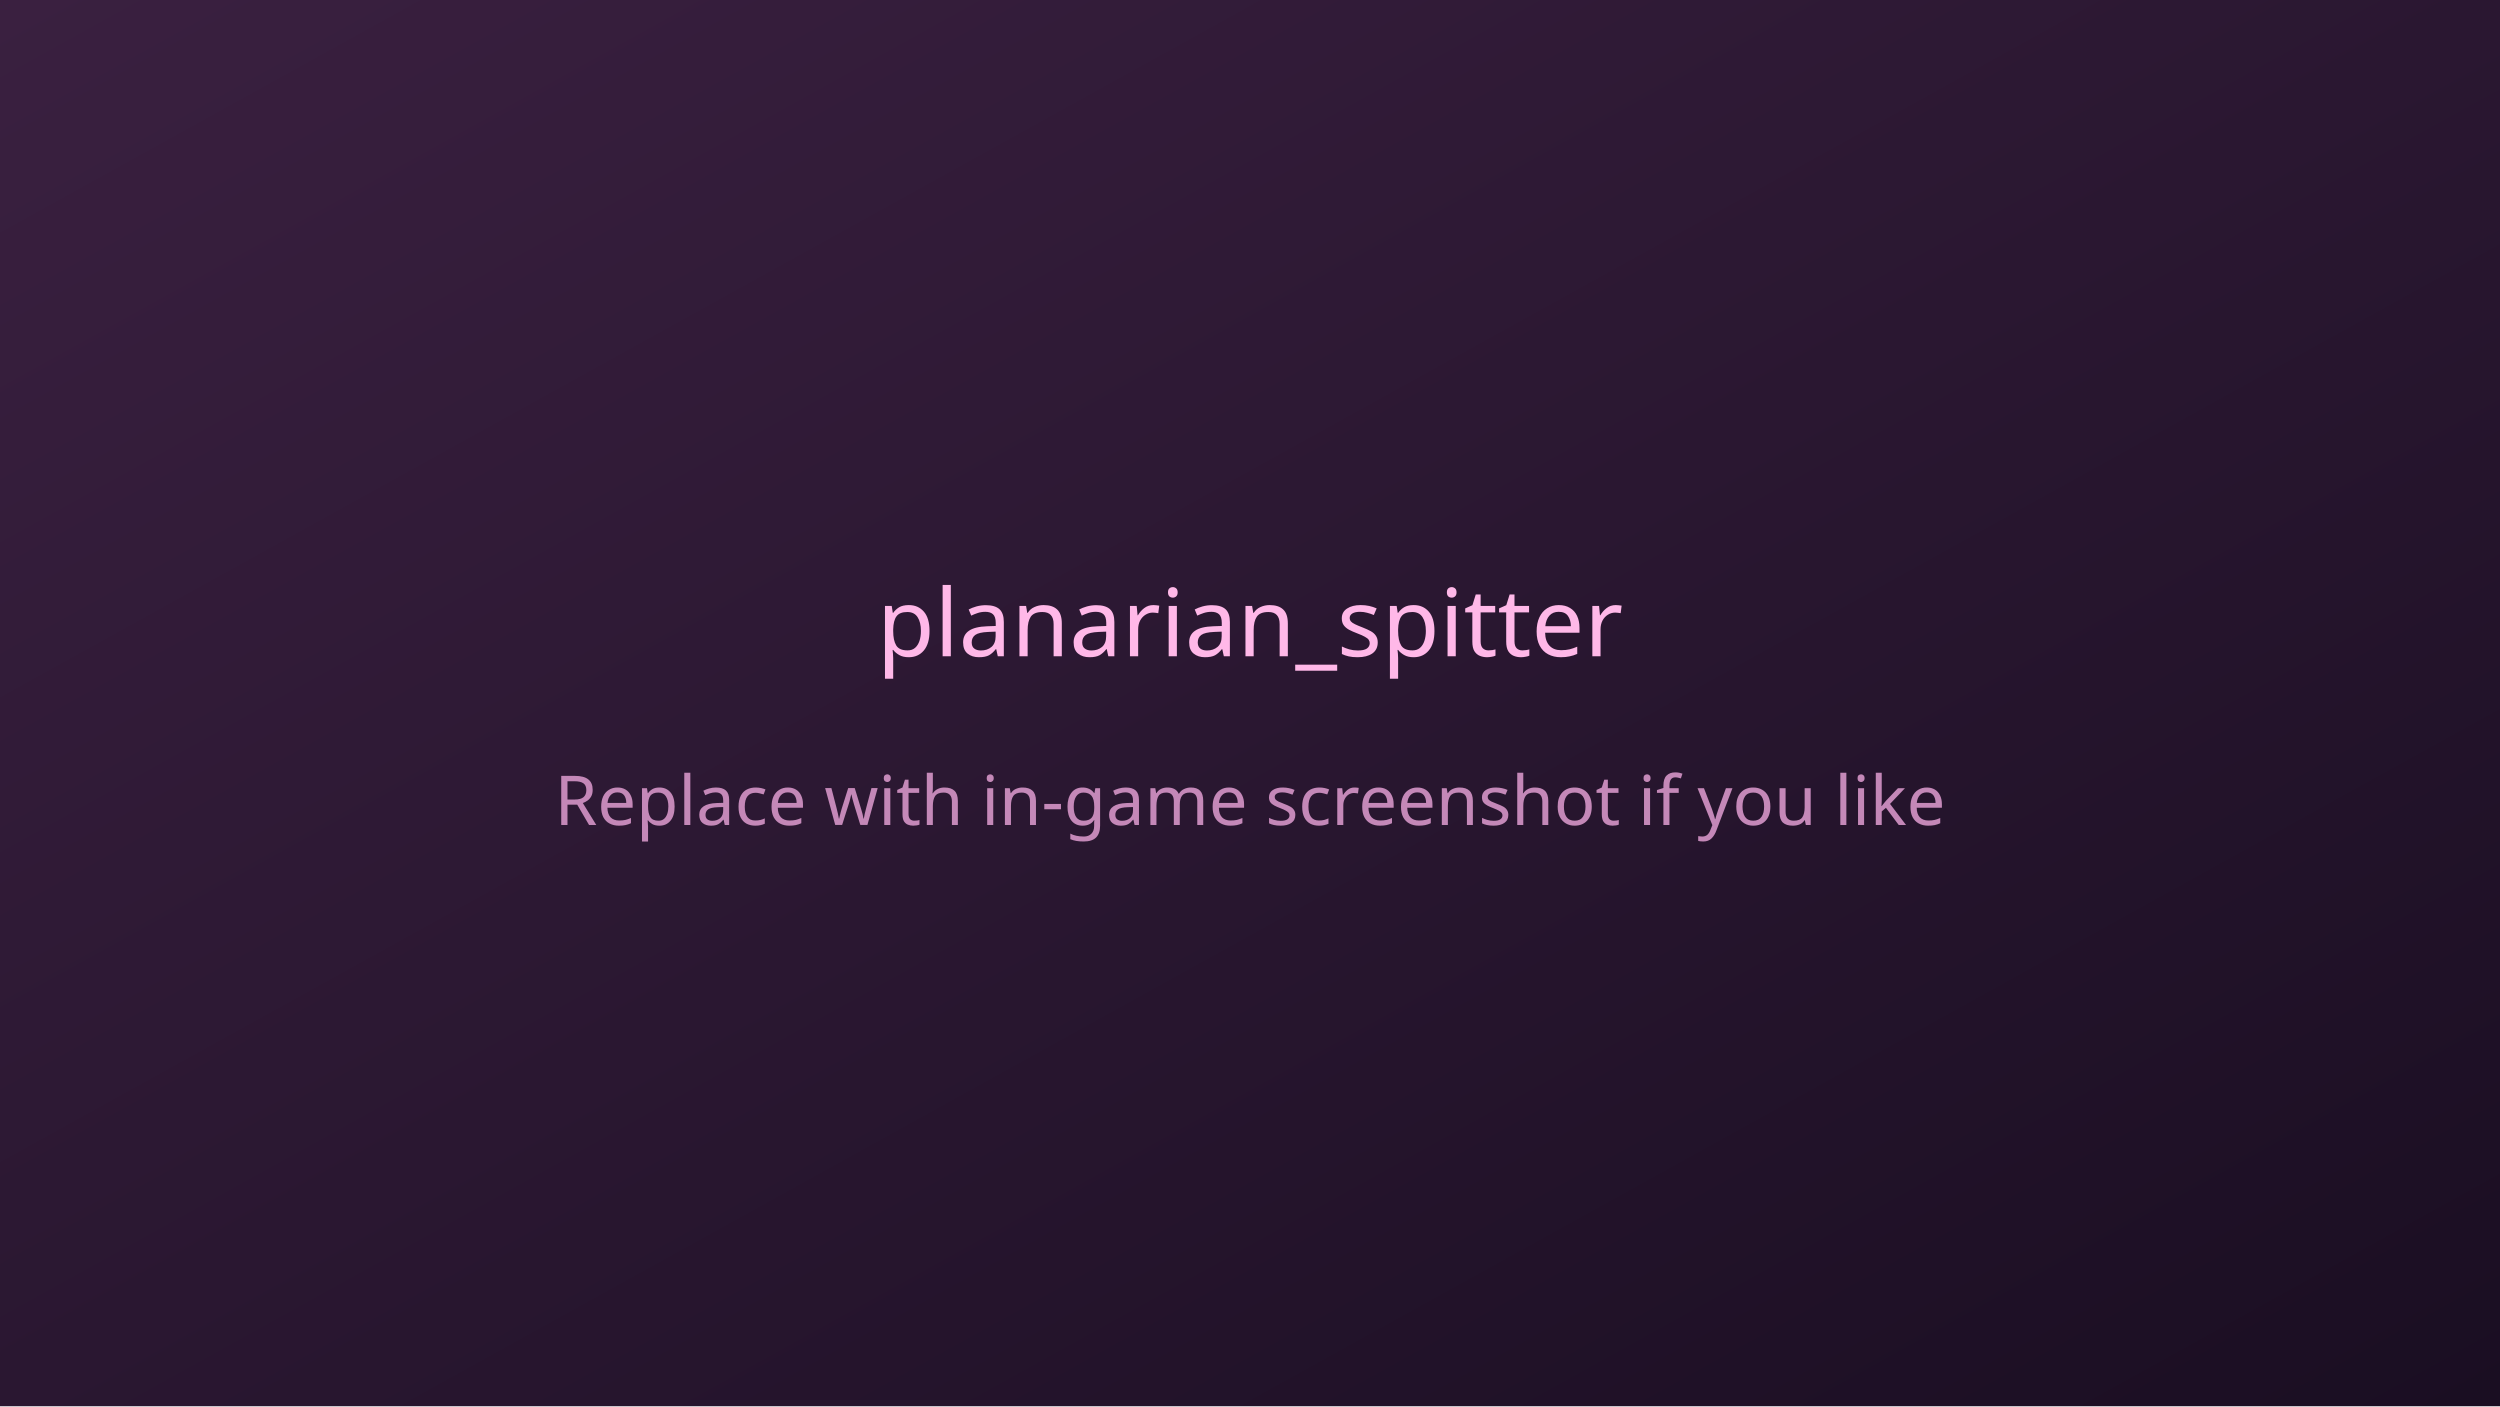
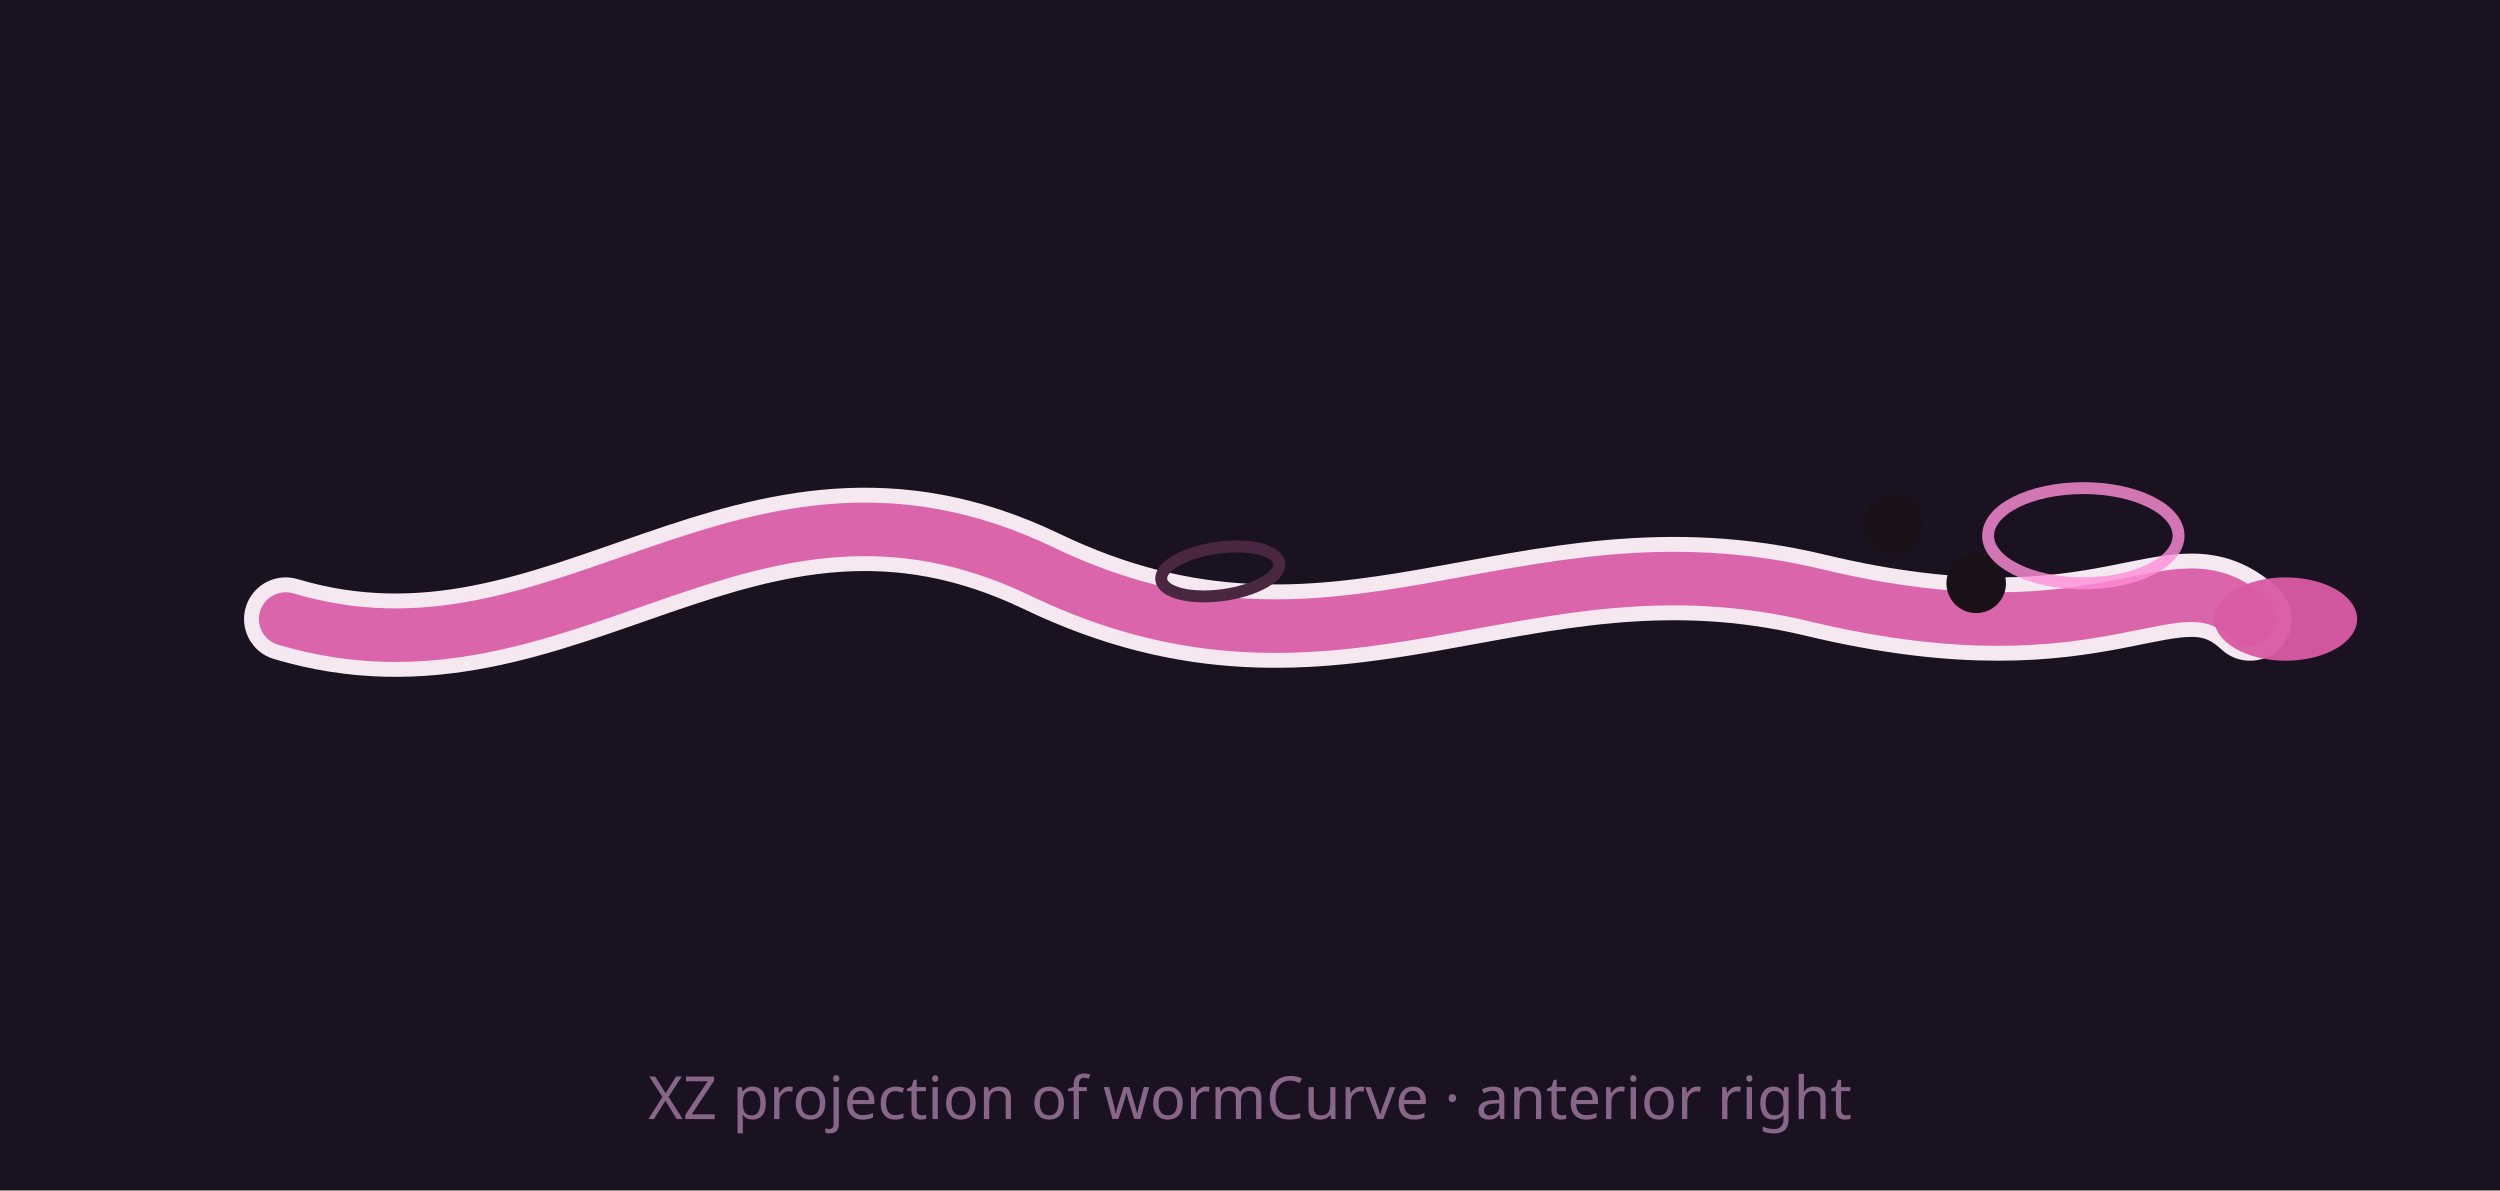
- <svg xmlns="http://www.w3.org/2000/svg" width="400" height="225" viewBox="0 0 400 225">
-   <defs>
-     <linearGradient id="g" x1="0" x2="1" y1="0" y2="1">
-       <stop offset="0" stop-color="#3a2040" />
-       <stop offset="1" stop-color="#1a0e22" />
-     </linearGradient>
-   </defs>
-   <rect width="400" height="225" fill="url(#g)" />
-   <text x="200" y="105" fill="#ffb8e8" font-family="system-ui,sans-serif" font-size="15" text-anchor="middle">planarian_spitter</text>
-   <text x="200" y="132" fill="#c488b8" font-family="system-ui,sans-serif" font-size="11" text-anchor="middle">Replace with in-game screenshot if you like</text>
+ <svg xmlns="http://www.w3.org/2000/svg" viewBox="0 0 420 200" width="420" height="200" aria-labelledby="title-planarian">
+   <rect width="420" height="200" fill="#1a1220" />
+   <path fill="none" stroke="#f5e8f0" stroke-width="14" stroke-linecap="round" stroke-linejoin="round" d="M 48 104 C 95 118, 125 72, 175 96 S 255 88, 305 100 S 365 92, 378 104" />
+   <path fill="none" stroke="#d95aa4" stroke-width="9" stroke-linecap="round" stroke-linejoin="round" opacity="0.92" d="M 48 104 C 95 118, 125 72, 175 96 S 255 88, 305 100 S 365 92, 378 104" />
+   <circle cx="318" cy="88" r="5" fill="#1a1018" />
+   <circle cx="332" cy="98" r="5" fill="#1a1018" />
+   <ellipse cx="384" cy="104" rx="12" ry="7" fill="#d95aa4" opacity="0.95" />
+   <ellipse cx="205" cy="96" rx="10" ry="4" fill="none" stroke="#4a2740" stroke-width="2" transform="rotate(-8 205 96)" />
+   <ellipse cx="350" cy="90" rx="16" ry="8" fill="none" stroke="#ff8fd8" stroke-width="2" opacity="0.8" />
+   <text x="210" y="188" fill="#886688" font-size="10" font-family="system-ui,sans-serif" text-anchor="middle">XZ projection of wormCurve · anterior right</text>
</svg>
